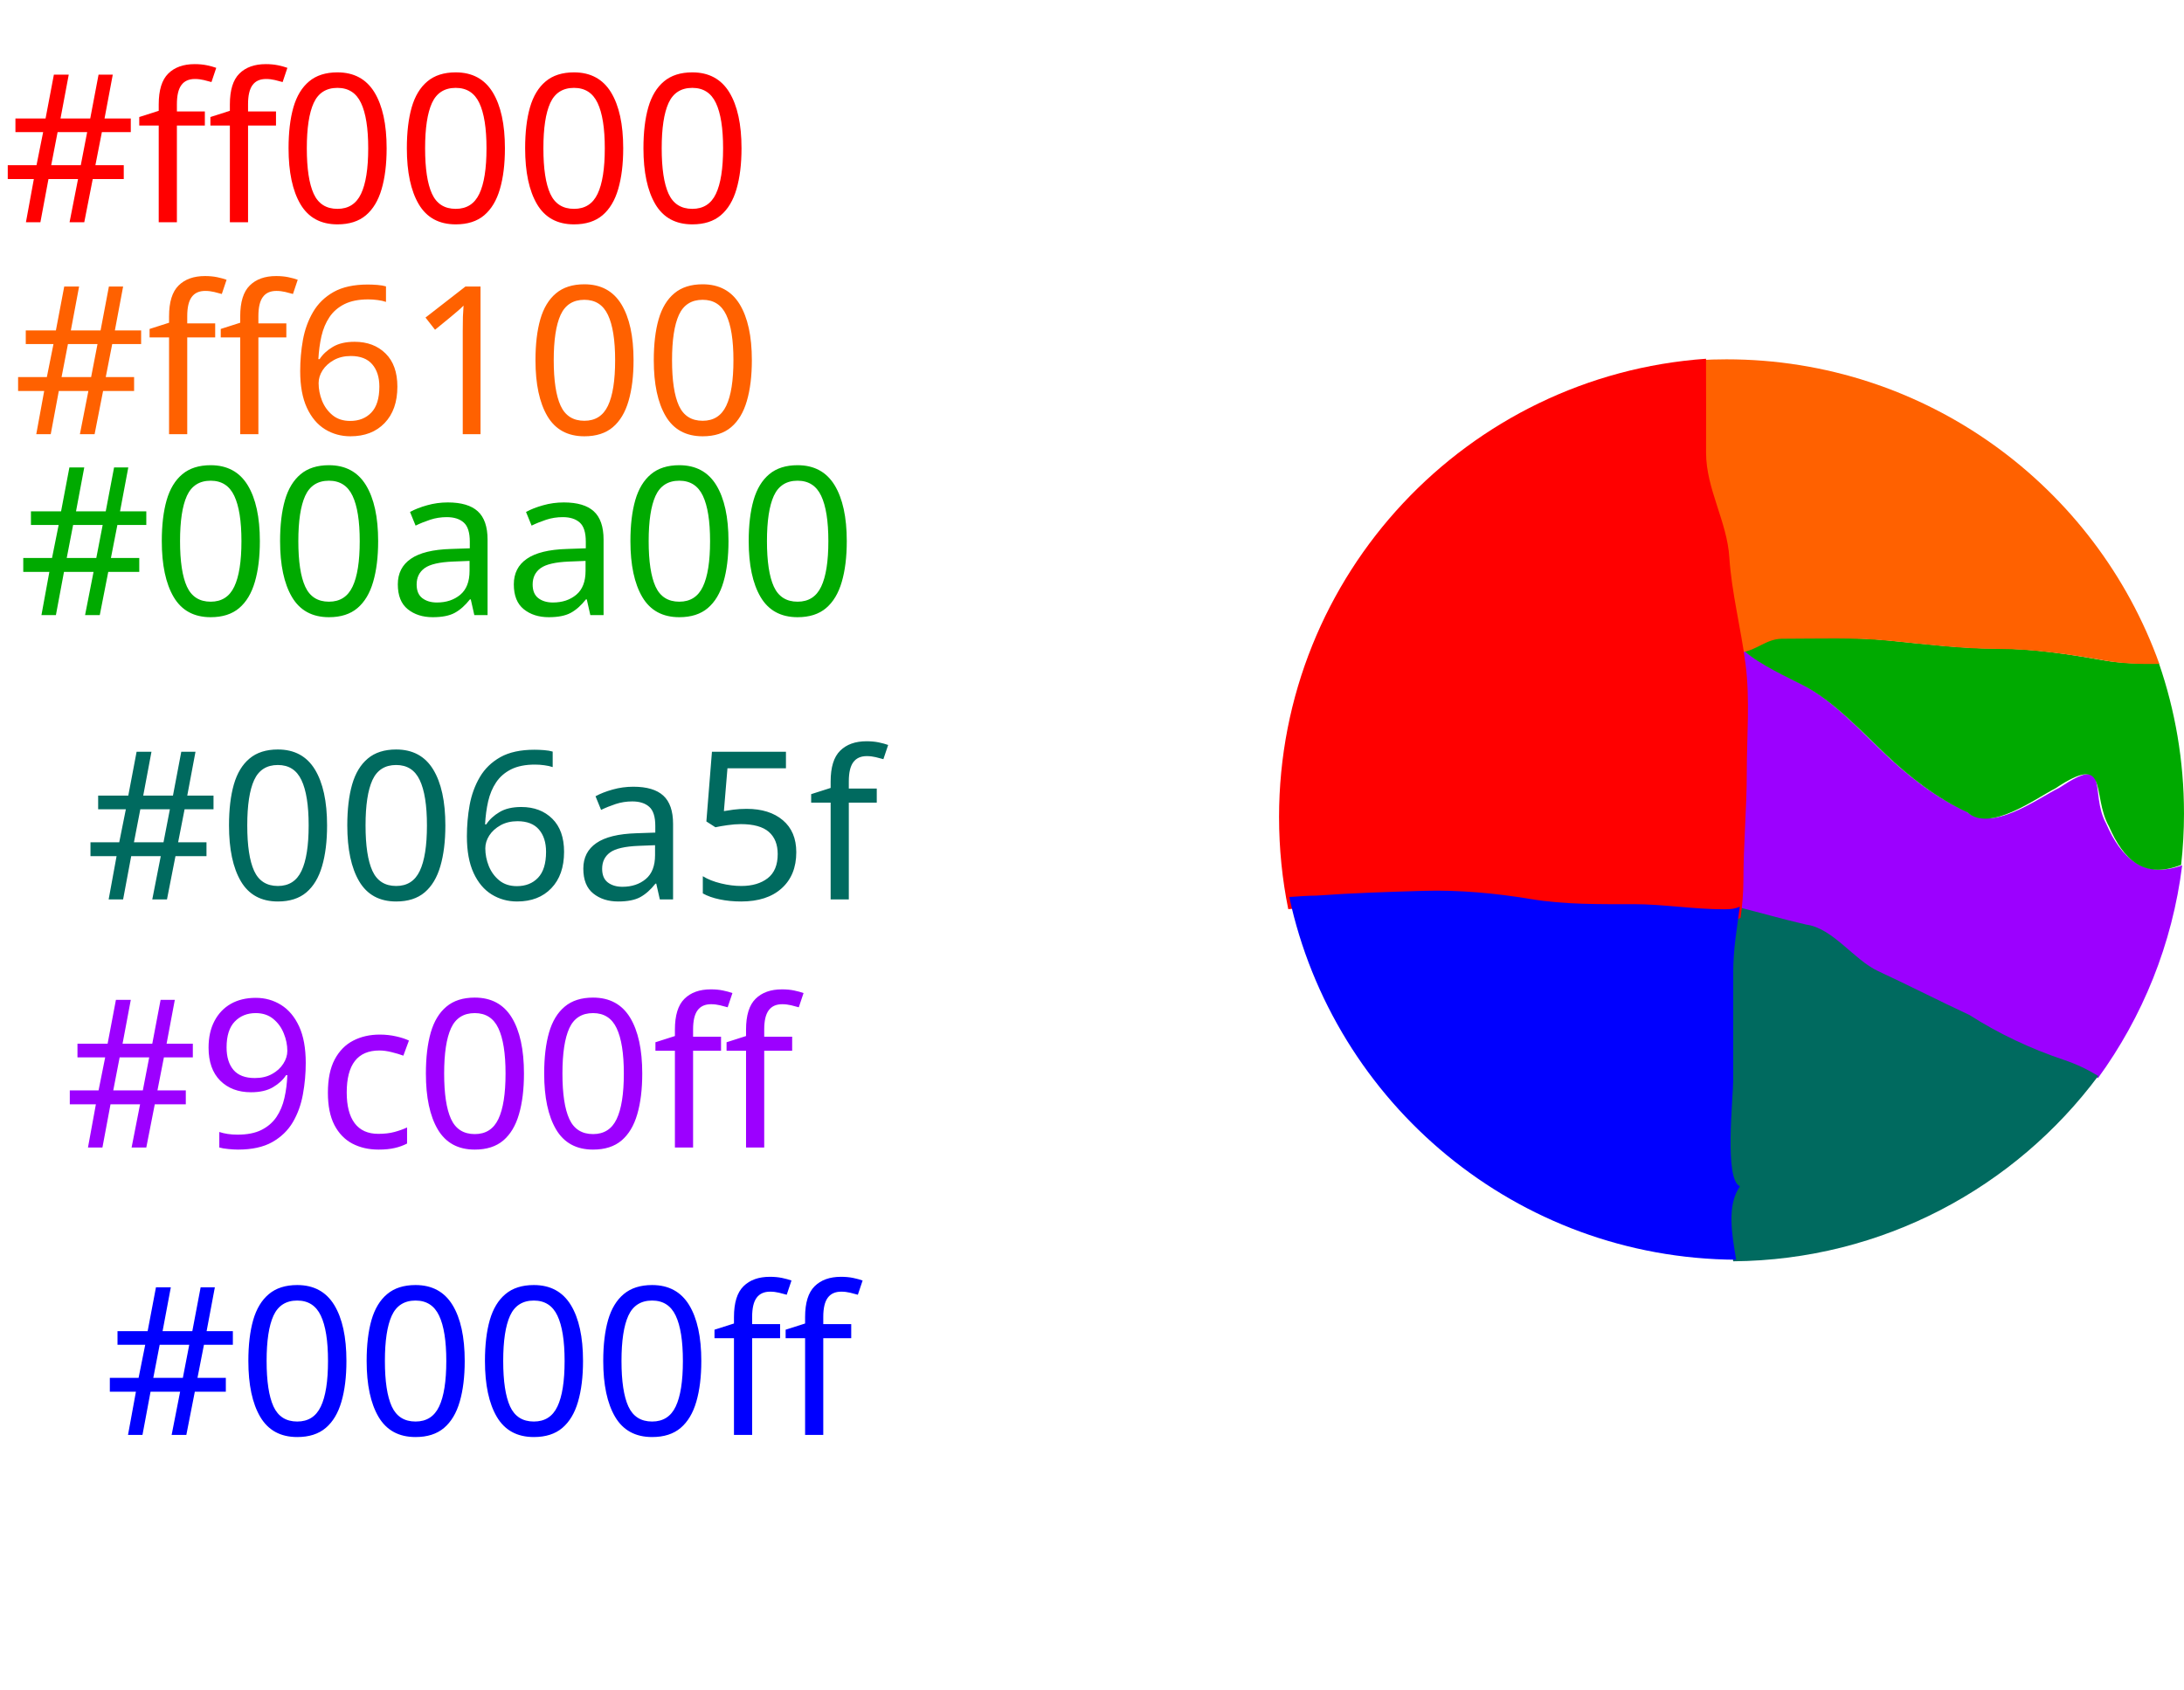
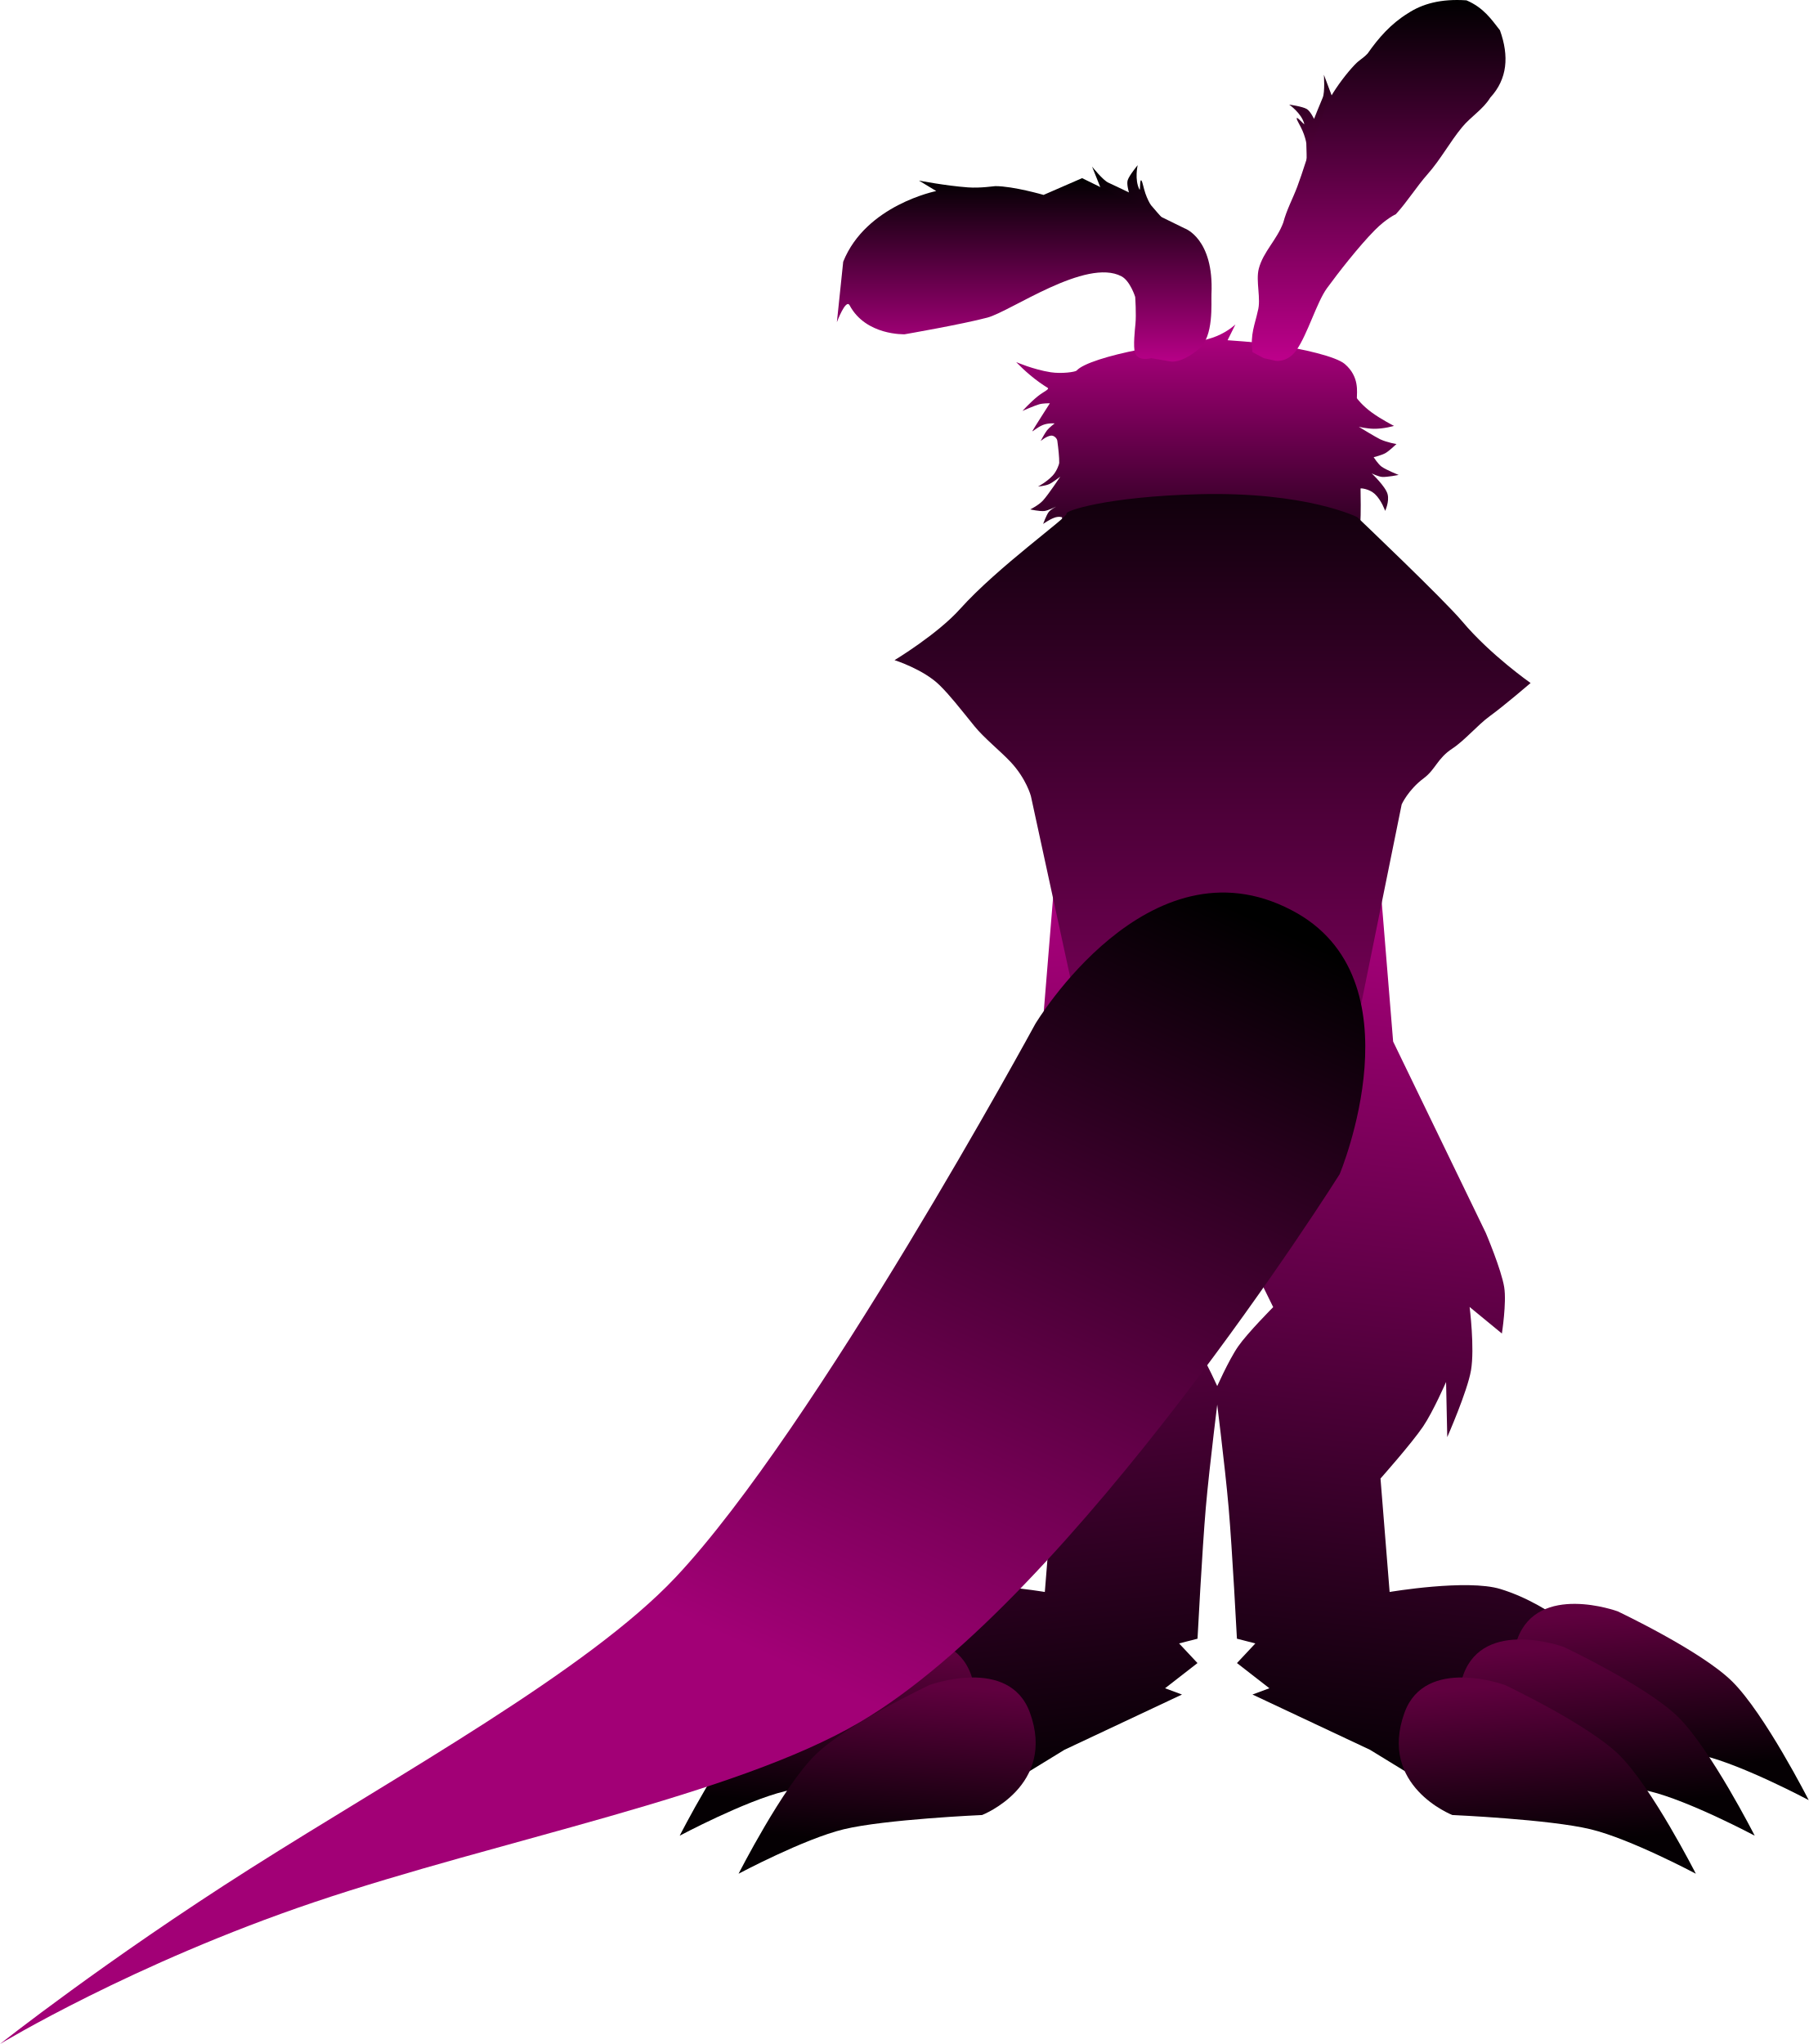
- <svg xmlns="http://www.w3.org/2000/svg" version="1.1" width="211.212" height="163.456" viewBox="0,0,211.212,163.456">
-   <g transform="translate(-72.40064,-101.6709)">
-     <g stroke-miterlimit="10">
-       <path d="M275.296,205.961c-1.056,-0.653 -2.193,-1.205 -3.474,-1.632c-3.141,-1.047 -6.244,-2.524 -9.037,-4.3c-2.967,-1.388 -5.892,-2.88 -8.88,-4.27c-2.438,-1.131 -4.348,-4.121 -7.056,-4.53c-2.19,-0.507 -4.378,-1.13 -6.562,-1.686c-0.058,-0.144 -0.231,-0.144 -0.231,-0.144l-0.037,0.004c0.142,-1.137 0.248,-2.273 0.249,-3.413c0.002,-3.502 0.327,-6.966 0.327,-10.48c0,-3.455 0.316,-7.098 -0.12,-10.527c-0.042,-0.332 -0.089,-0.664 -0.14,-0.998l0.216,0.228c0.026,-0 0.052,-0.001 0.078,-0.002c1.523,1.494 4.517,2.869 6.039,3.659c2.839,1.415 5.598,4.412 7.882,6.592c2.254,2.15 5.057,4.4 8.008,5.69c2.467,2.111 6.863,-1.225 9.015,-2.288c5.053,-3.366 2.842,0.448 4.514,3.483c1.457,3.353 3.654,5.344 7.348,4.033c-0.949,7.629 -3.831,14.658 -8.141,20.581z" fill="#9c00ff" stroke="#000000" stroke-width="0" />
-       <path d="M283.612,180.347c0,1.686 -0.094,3.351 -0.277,4.989c-3.608,1.401 -5.575,-0.508 -6.966,-3.697c-1.758,-3.136 0.129,-7.259 -5.214,-3.694c-1.882,0.951 -6.334,4.285 -8.494,2.3c-2.927,-1.321 -5.679,-3.481 -7.934,-5.631c-2.328,-2.219 -5.114,-5.228 -8,-6.676c-1.347,-0.698 -4.131,-1.96 -5.656,-3.304c1.196,-0.305 2.071,-1.246 3.42,-1.216c3.485,0 6.996,-0.146 10.466,0.198c3.449,0.342 7.036,0.786 10.462,0.786c3.432,0 6.97,0.528 10.352,1.133c1.739,0.31 3.578,0.347 5.421,0.311c1.567,4.545 2.419,9.424 2.419,14.502z" fill="#00aa00" stroke="#000000" stroke-width="0" />
-       <path d="M240.017,223.68c-0.301,-2.416 -0.678,-4.758 0.217,-7.253c-1.663,-1.166 -0.633,-8.076 -0.633,-10.127c0,-3.5 -0.004,-7 0.002,-10.5c0.003,-2.169 0.376,-4.307 0.661,-6.44c2.267,0.572 4.538,1.226 6.813,1.749c2.583,0.345 4.605,3.404 6.937,4.491c2.977,1.384 5.892,2.878 8.85,4.255c2.812,1.796 5.953,3.28 9.119,4.336c1.229,0.41 2.321,0.938 3.335,1.561c-8.034,10.787 -20.845,17.807 -35.301,17.927z" fill="#006a5f" stroke="#000000" stroke-width="0" />
-       <path d="M239.361,136.429c19.292,0 35.714,12.288 41.867,29.464c-1.756,0.03 -3.505,-0.014 -5.16,-0.309c-3.413,-0.605 -6.978,-1.141 -10.44,-1.141c-3.409,-0 -6.98,-0.443 -10.412,-0.784c-3.486,-0.346 -7.013,-0.201 -10.515,-0.201c-1.495,0.025 -2.47,1.149 -3.852,1.295c-0.201,-0.221 -0.361,-0.442 -0.468,-0.663c0,0 -0.059,-0.119 -0.178,-0.14c-0.465,-2.75 -1.082,-5.53 -1.254,-8.204c-0.235,-3.459 -2.25,-6.635 -2.25,-10.112c0,-3.042 0.012,-6.084 -0.005,-9.126c0.882,-0.052 1.772,-0.079 2.667,-0.079z" fill="#ff6100" stroke="#000000" stroke-width="0" />
-       <path d="M196.096,180.722c0,-23.489 18.216,-42.724 41.292,-44.348c0.016,3.031 0.005,6.062 0.005,9.093c0,3.497 2.043,6.675 2.251,10.144c0.216,3.367 1.133,6.893 1.571,10.323c0.437,3.406 0.116,7.032 0.116,10.464c0,3.514 -0.326,6.977 -0.327,10.479c-0.001,1.194 -0.117,2.386 -0.27,3.578c-0.555,0.277 -0.752,0.327 -1.591,0.327c-2.969,0 -5.896,-0.496 -8.724,-0.496c-3.342,0 -6.625,0.056 -9.925,-0.494c-3.396,-0.566 -6.974,-0.898 -10.426,-0.796c-3.47,0.102 -6.936,0.209 -10.399,0.463c-0.746,-0 -1.683,0.08 -2.682,0.155c-0.583,-2.873 -0.89,-5.847 -0.89,-8.893z" fill="#ff0000" stroke="#000000" stroke-width="0" />
-       <path d="M240.02,195.647c-0.006,3.5 -0.002,7 -0.002,10.5c0,1.699 -0.896,9.648 0.655,10.277c-1.285,1.824 -0.795,4.597 -0.369,7.104c-21.229,-0.117 -38.934,-15.113 -43.219,-35.089c0.946,-0.064 1.842,-0.132 2.6,-0.132c3.462,-0.252 6.927,-0.361 10.396,-0.463c3.42,-0.101 6.966,0.229 10.329,0.789c3.327,0.554 6.638,0.5 10.007,0.5c2.823,0 5.759,0.496 8.724,0.496c0.727,0 1.061,-0.06 1.515,-0.251c-0.282,2.076 -0.634,4.158 -0.638,6.268z" fill="#0000ff" stroke="#000000" stroke-width="0" />
-       <text transform="translate(72.65064,123.1709) scale(0.5,0.5)" font-size="40" xml:space="preserve" fill="#ff0000" stroke="none" stroke-width="1" font-family="Sans Serif" font-weight="normal" text-anchor="start">
-         <tspan x="0" dy="0">#ff0000</tspan>
-       </text>
-       <text transform="translate(73.65065,143.6709) scale(0.5,0.5)" font-size="40" xml:space="preserve" fill="#ff6100" stroke="none" stroke-width="1" font-family="Sans Serif" font-weight="normal" text-anchor="start">
-         <tspan x="0" dy="0">#ff6100</tspan>
-       </text>
-       <text transform="translate(74.15064,161.1709) scale(0.5,0.5)" font-size="40" xml:space="preserve" fill="#00aa00" stroke="none" stroke-width="1" font-family="Sans Serif" font-weight="normal" text-anchor="start">
-         <tspan x="0" dy="0">#00aa00</tspan>
-       </text>
-       <text transform="translate(80.65064,188.6709) scale(0.5,0.5)" font-size="40" xml:space="preserve" fill="#006a5f" stroke="none" stroke-width="1" font-family="Sans Serif" font-weight="normal" text-anchor="start">
-         <tspan x="0" dy="0">#006a5f</tspan>
-       </text>
-       <text transform="translate(78.65064,212.6709) scale(0.5,0.5)" font-size="40" xml:space="preserve" fill="#9c00ff" stroke="none" stroke-width="1" font-family="Sans Serif" font-weight="normal" text-anchor="start">
-         <tspan x="0" dy="0">#9c00ff</tspan>
-       </text>
-       <text transform="translate(82.52228,240.4765) scale(0.5,0.5)" font-size="40" xml:space="preserve" fill="#0000ff" stroke="none" stroke-width="1" font-family="Sans Serif" font-weight="normal" text-anchor="start">
-         <tspan x="0" dy="0">#0000ff</tspan>
-         <tspan x="0" dy="46.15px"> </tspan>
-       </text>
+ <svg xmlns="http://www.w3.org/2000/svg" version="1.1" width="335.115" height="378.64" viewBox="0,0,335.115,378.64">
+   <defs>
+     <linearGradient x1="343.749" y1="160.701" x2="325.65" y2="326.143" gradientUnits="userSpaceOnUse" id="color-1">
+       <stop offset="0" stop-color="#a8007b" />
+       <stop offset="1" stop-color="#000000" />
+     </linearGradient>
+     <linearGradient x1="391.876" y1="289.509" x2="394.016" y2="319.193" gradientUnits="userSpaceOnUse" id="color-2">
+       <stop offset="0" stop-color="#60003f" />
+       <stop offset="1" stop-color="#050003" />
+     </linearGradient>
+     <linearGradient x1="391.876" y1="289.509" x2="394.016" y2="319.193" gradientUnits="userSpaceOnUse" id="color-3">
+       <stop offset="0" stop-color="#93005f" />
+       <stop offset="1" stop-color="#47002e" />
+     </linearGradient>
+     <linearGradient x1="381.876" y1="296.1" x2="384.016" y2="325.784" gradientUnits="userSpaceOnUse" id="color-4">
+       <stop offset="0" stop-color="#60003f" />
+       <stop offset="1" stop-color="#050003" />
+     </linearGradient>
+     <linearGradient x1="381.876" y1="296.1" x2="384.016" y2="325.784" gradientUnits="userSpaceOnUse" id="color-5">
+       <stop offset="0" stop-color="#93005f" />
+       <stop offset="1" stop-color="#47002e" />
+     </linearGradient>
+     <linearGradient x1="370.967" y1="303.145" x2="373.107" y2="332.83" gradientUnits="userSpaceOnUse" id="color-6">
+       <stop offset="0" stop-color="#60003f" />
+       <stop offset="1" stop-color="#050003" />
+     </linearGradient>
+     <linearGradient x1="370.967" y1="303.145" x2="373.107" y2="332.83" gradientUnits="userSpaceOnUse" id="color-7">
+       <stop offset="0" stop-color="#93005f" />
+       <stop offset="1" stop-color="#47002e" />
+     </linearGradient>
+     <linearGradient x1="263.83" y1="160.701" x2="281.929" y2="326.143" gradientUnits="userSpaceOnUse" id="color-8">
+       <stop offset="0" stop-color="#a8007b" />
+       <stop offset="1" stop-color="#000000" />
+     </linearGradient>
+     <linearGradient x1="215.703" y1="289.509" x2="213.563" y2="319.193" gradientUnits="userSpaceOnUse" id="color-9">
+       <stop offset="0" stop-color="#60003f" />
+       <stop offset="1" stop-color="#050003" />
+     </linearGradient>
+     <linearGradient x1="215.703" y1="289.509" x2="213.563" y2="319.193" gradientUnits="userSpaceOnUse" id="color-10">
+       <stop offset="0" stop-color="#93005f" />
+       <stop offset="1" stop-color="#47002e" />
+     </linearGradient>
+     <linearGradient x1="225.703" y1="296.1" x2="223.563" y2="325.784" gradientUnits="userSpaceOnUse" id="color-11">
+       <stop offset="0" stop-color="#60003f" />
+       <stop offset="1" stop-color="#050003" />
+     </linearGradient>
+     <linearGradient x1="225.703" y1="296.1" x2="223.563" y2="325.784" gradientUnits="userSpaceOnUse" id="color-12">
+       <stop offset="0" stop-color="#93005f" />
+       <stop offset="1" stop-color="#47002e" />
+     </linearGradient>
+     <linearGradient x1="236.612" y1="303.145" x2="234.472" y2="332.83" gradientUnits="userSpaceOnUse" id="color-13">
+       <stop offset="0" stop-color="#60003f" />
+       <stop offset="1" stop-color="#050003" />
+     </linearGradient>
+     <linearGradient x1="236.612" y1="303.145" x2="234.472" y2="332.83" gradientUnits="userSpaceOnUse" id="color-14">
+       <stop offset="0" stop-color="#93005f" />
+       <stop offset="1" stop-color="#47002e" />
+     </linearGradient>
+     <linearGradient x1="320.743" y1="6.17" x2="322.634" y2="23.683" gradientUnits="userSpaceOnUse" id="color-15">
+       <stop offset="0" stop-color="#240019" />
+       <stop offset="1" stop-color="#5c0042" />
+     </linearGradient>
+     <linearGradient x1="284.925" y1="21.149" x2="290.765" y2="35.748" gradientUnits="userSpaceOnUse" id="color-16">
+       <stop offset="0" stop-color="#000000" />
+       <stop offset="1" stop-color="#2b0020" />
+     </linearGradient>
+     <linearGradient x1="301.974" y1="52.116" x2="301.974" y2="102.798" gradientUnits="userSpaceOnUse" id="color-17">
+       <stop offset="0" stop-color="#b40084" />
+       <stop offset="1" stop-color="#000000" />
+     </linearGradient>
+     <linearGradient x1="310.536" y1="77.954" x2="310.536" y2="184.389" gradientUnits="userSpaceOnUse" id="color-18">
+       <stop offset="0" stop-color="#0b0008" />
+       <stop offset="1" stop-color="#780058" />
+     </linearGradient>
+     <linearGradient x1="310.536" y1="77.954" x2="310.536" y2="184.389" gradientUnits="userSpaceOnUse" id="color-19">
+       <stop offset="0" stop-color="#ad007f" />
+       <stop offset="1" stop-color="#0b0008" />
+     </linearGradient>
+     <linearGradient x1="333.7" y1="-7.981" x2="333.7" y2="58.877" gradientUnits="userSpaceOnUse" id="color-20">
+       <stop offset="0" stop-color="#000000" />
+       <stop offset="1" stop-color="#bd008b" />
+     </linearGradient>
+     <linearGradient x1="268.038" y1="25.017" x2="268.038" y2="59.008" gradientUnits="userSpaceOnUse" id="color-21">
+       <stop offset="0" stop-color="#000000" />
+       <stop offset="1" stop-color="#b70087" />
+     </linearGradient>
+     <linearGradient x1="313.854" y1="163.489" x2="246.67" y2="310.812" gradientUnits="userSpaceOnUse" id="color-22">
+       <stop offset="0" stop-color="#000000" />
+       <stop offset="1" stop-color="#a20076" />
+     </linearGradient>
+     <linearGradient x1="313.854" y1="163.489" x2="246.67" y2="310.812" gradientUnits="userSpaceOnUse" id="color-23">
+       <stop offset="0" stop-color="#a8007b" />
+       <stop offset="1" stop-color="#000000" />
+     </linearGradient>
+   </defs>
+   <g transform="translate(-78.26361,7.9812)">
+     <g data-paper-data="{&quot;isPaintingLayer&quot;:true}" fill-rule="nonzero" stroke-miterlimit="10" stroke-dasharray="" stroke-dashoffset="0" style="mix-blend-mode: normal">
+       <g stroke-width="0" stroke-linecap="round" stroke-linejoin="miter">
+         <g data-paper-data="{&quot;index&quot;:null}">
+           <path d="M333.514,149.864l2.87,35.094l17.174,35.464c0,0 2.882,6.774 3.406,10.054c0.459,2.874 -0.431,8.568 -0.431,8.568l-5.979,-4.915c0,0 0.965,7.613 0.254,11.75c-0.667,3.883 -4.396,12.359 -4.396,12.359l-0.219,-10.216c0,0 -2.411,5.532 -4.272,8.271c-2.148,3.162 -7.877,9.615 -7.877,9.615l1.689,21.015c0,0 14.352,-2.438 20.536,-0.545c9.906,3.033 17.647,10.96 17.647,10.96l-28.097,27.225l-13.728,-8.408l-21.771,-10.235l3.135,-1.161l-6.006,-4.667l3.406,-3.638l-3.413,-0.875c0,0 -0.862,-16.493 -1.535,-24.271c-0.655,-7.567 -2.45,-21.78 -2.45,-21.78c0,0 2.408,-5.5 4.223,-8.106c1.751,-2.514 6.481,-7.265 6.481,-7.265l-19.271,-39.202l2.723,-24.891" fill="url(#color-1)" stroke="#000000" />
+           <path d="M377.984,290.51c0,0 15.462,7.303 21.208,12.98c6.038,5.965 14.187,21.99 14.187,21.99c0,0 -12.127,-6.461 -19.499,-8.238c-7.657,-1.846 -25.618,-2.638 -25.618,-2.638c0,0 -13.815,-5.373 -8.855,-18.978c3.833,-10.512 18.576,-5.116 18.576,-5.116z" data-paper-data="{&quot;index&quot;:null}" fill="url(#color-2)" stroke="url(#color-3)" />
+           <path d="M367.984,297.101c0,0 15.462,7.303 21.208,12.98c6.038,5.965 14.187,21.99 14.187,21.99c0,0 -12.127,-6.461 -19.499,-8.238c-7.657,-1.846 -25.618,-2.638 -25.618,-2.638c0,0 -13.815,-5.373 -8.855,-18.978c3.833,-10.512 18.576,-5.116 18.576,-5.116z" data-paper-data="{&quot;index&quot;:null}" fill="url(#color-4)" stroke="url(#color-5)" />
+           <path d="M357.075,304.147c0,0 15.462,7.303 21.208,12.98c6.038,5.965 14.187,21.99 14.187,21.99c0,0 -12.127,-6.461 -19.499,-8.238c-7.657,-1.846 -25.618,-2.638 -25.618,-2.638c0,0 -13.815,-5.373 -8.855,-18.978c3.833,-10.512 18.576,-5.116 18.576,-5.116z" data-paper-data="{&quot;index&quot;:null}" fill="url(#color-6)" stroke="url(#color-7)" />
+         </g>
+         <g>
+           <path d="M309.969,170.065l2.723,24.891l-19.271,39.202c0,0 4.73,4.751 6.481,7.265c1.815,2.606 4.223,8.106 4.223,8.106c0,0 -1.795,14.213 -2.45,21.78c-0.673,7.778 -1.535,24.271 -1.535,24.271l-3.413,0.875l3.406,3.638l-6.006,4.667l3.135,1.161l-21.771,10.235l-13.728,8.408l-28.097,-27.225c0,0 7.741,-7.927 17.647,-10.96c6.183,-1.893 20.536,0.545 20.536,0.545l1.689,-21.015c0,0 -5.73,-6.453 -7.877,-9.615c-1.861,-2.739 -4.272,-8.271 -4.272,-8.271l-0.219,10.216c0,0 -3.729,-8.476 -4.396,-12.359c-0.711,-4.137 0.254,-11.75 0.254,-11.75l-5.979,4.915c0,0 -0.89,-5.694 -0.431,-8.568c0.524,-3.28 3.406,-10.054 3.406,-10.054l17.174,-35.464l2.87,-35.094" fill="url(#color-8)" stroke="#000000" />
+           <path d="M248.172,295.626c4.961,13.605 -8.855,18.978 -8.855,18.978c0,0 -17.961,0.792 -25.618,2.638c-7.371,1.777 -19.499,8.238 -19.499,8.238c0,0 8.149,-16.025 14.187,-21.99c5.746,-5.677 21.208,-12.98 21.208,-12.98c0,0 14.743,-5.396 18.576,5.116z" data-paper-data="{&quot;index&quot;:null}" fill="url(#color-9)" stroke="url(#color-10)" />
+           <path d="M258.172,302.217c4.961,13.605 -8.855,18.978 -8.855,18.978c0,0 -17.961,0.792 -25.618,2.638c-7.371,1.777 -19.499,8.238 -19.499,8.238c0,0 8.149,-16.025 14.187,-21.99c5.746,-5.677 21.208,-12.98 21.208,-12.98c0,0 14.743,-5.396 18.576,5.116z" data-paper-data="{&quot;index&quot;:null}" fill="url(#color-11)" stroke="url(#color-12)" />
+           <path d="M269.081,309.263c4.961,13.605 -8.855,18.978 -8.855,18.978c0,0 -17.961,0.792 -25.618,2.638c-7.371,1.777 -19.499,8.238 -19.499,8.238c0,0 8.149,-16.025 14.187,-21.99c5.746,-5.677 21.208,-12.98 21.208,-12.98c0,0 14.743,-5.396 18.576,5.116z" data-paper-data="{&quot;index&quot;:null}" fill="url(#color-13)" stroke="url(#color-14)" />
+         </g>
+       </g>
+       <path d="M320.353,23.929c0,0 0.052,-2.782 -0.057,-5.355c-0.015,-0.341 -0.315,-1.455 -0.705,-2.341c-0.466,-1.056 -1.035,-1.899 -1.07,-2.247c-0.06,-0.597 1.497,1.358 1.399,0.979c-0.512,-1.985 -2.8,-3.572 -2.8,-3.572c0,0 2.421,0.333 3.256,0.813c0.662,0.381 1.356,1.839 1.356,1.839c0,0 1.067,-2.707 1.601,-3.931c0.447,-1.024 0.222,-4.248 0.222,-4.248l1.886,5.021" data-paper-data="{&quot;index&quot;:null}" fill="url(#color-15)" stroke="#000000" stroke-width="0" stroke-linecap="round" stroke-linejoin="miter" />
+       <path d="M282.586,27.839l-1.984,-4.961c0,0 2,2.524 3.016,2.977c1.216,0.542 3.818,1.817 3.818,1.817c0,0 -0.468,-1.539 -0.237,-2.264c0.292,-0.914 1.85,-2.785 1.85,-2.785c0,0 -0.618,2.704 0.338,4.509c0.182,0.344 0.015,-2.14 0.372,-1.66c0.207,0.279 0.354,1.282 0.721,2.372c0.308,0.914 0.835,1.936 1.053,2.197c1.647,1.967 3.554,3.979 3.554,3.979" data-paper-data="{&quot;index&quot;:null}" fill="url(#color-16)" stroke="#000000" stroke-width="0" stroke-linecap="round" stroke-linejoin="miter" />
+       <path d="M274.517,77.765c0.022,-1.007 -0.158,-2.646 -0.357,-4.117c-0.054,-0.395 -0.576,-0.999 -1.176,-0.931c-0.873,0.098 -1.911,1.009 -1.911,1.009c0,0 0.746,-1.439 1.19,-1.999c0.42,-0.529 1.406,-1.271 1.406,-1.271c0,0 -1.161,-0.112 -2.166,0.284c-1.078,0.426 -2.003,1.355 -1.959,1.127c0.023,-0.12 3.241,-5.145 3.241,-5.145c0,0 -1.232,-0.019 -1.961,0.185c-0.919,0.256 -3.116,1.232 -3.116,1.232c0,0 1.434,-1.581 2.804,-2.688c1.11,-0.897 2.272,-1.328 1.859,-1.589c-0.513,-0.324 -1.034,-0.665 -1.526,-1.017c-2.457,-1.758 -4.301,-3.754 -4.301,-3.754c0,0 3.175,1.388 6.398,1.886c2.032,0.314 4.574,-0.054 4.804,-0.314c1.154,-1.308 6.042,-2.811 11.602,-3.885c4.912,-0.949 7.134,-0.995 9.156,-1.173c0.162,-0.014 3.093,-0.466 5.144,-1.304c2.197,-0.898 3.518,-2.185 3.518,-2.185l-1.456,2.927c0,0 5.253,0.349 8.106,0.751c6.061,0.854 12.04,2.316 13.601,3.646c2.778,2.367 2.227,5.266 2.247,6.313c0.002,0.105 1.074,1.435 2.688,2.623c1.815,1.336 4.196,2.538 4.196,2.538c0,0 -1.896,0.569 -3.806,0.534c-1.179,-0.022 -2.718,-0.364 -2.718,-0.364c0,0 3.267,1.995 3.971,2.316c1.379,0.63 3.005,0.868 3.005,0.868c0,0 -1.317,1.268 -2.021,1.675c-0.703,0.407 -2.2,0.767 -2.2,0.767c0,0 0.807,1.285 1.485,1.768c0.832,0.592 3.14,1.524 3.14,1.524c0,0 -2.132,0.419 -3.033,0.366c-0.725,-0.043 -1.962,-0.659 -1.962,-0.659c0,0 2.584,2.433 2.949,3.859c0.355,1.387 -0.452,3.086 -0.452,3.086c0,0 -0.687,-1.988 -1.907,-3.12c-1.047,-0.971 -2.654,-1.12 -2.654,-1.016c-0.009,3.196 0.518,10.571 -2.17,13.589c-5.559,6.244 -20.03,6.672 -25.897,6.69c-2.808,0.009 -7.352,-0.488 -12.379,-1.265c-1.942,-0.3 -3.525,-0.762 -5.438,-1.249c-2.3,-0.586 -4.872,-1.278 -6.388,-2.688c-1.52,-1.414 -1.766,-2.705 -2.128,-4.566c-0.283,-1.453 -0.817,-3.379 -0.902,-5.16c-0.004,-0.079 -0.668,-0.224 -1.417,0.048c-0.974,0.353 -2.092,1.159 -2.092,1.159c0,0 0.596,-1.632 1.025,-2.201c0.372,-0.493 1.403,-1.016 1.403,-1.016c0,0 -1.532,0.752 -2.194,0.824c-0.879,0.096 -2.617,-0.299 -2.617,-0.299c0,0 1.549,-0.768 2.354,-1.646c1.005,-1.097 3.211,-4.426 3.211,-4.426c0,0 -1.451,1.119 -2.07,1.394c-0.739,0.329 -2.068,0.448 -2.068,0.448c0,0 1.604,-0.827 2.739,-2.051c0.752,-0.81 1.196,-2.099 1.202,-2.34z" fill="url(#color-17)" stroke="none" stroke-width="0" stroke-linecap="butt" stroke-linejoin="miter" />
+       <path d="M361.855,118.544c0,0 -4.932,4.233 -7.586,6.154c-2.185,1.581 -4.64,4.499 -6.911,5.985c-2.798,1.832 -3.115,3.876 -5.292,5.493c-2.892,2.148 -4.098,4.852 -4.098,4.852l-10.498,51.741c0,0 -1.716,5.766 -10.12,9.011c-5.377,2.076 -10.451,2.567 -16.679,2.547c-7.509,-0.024 -8.026,-0.62 -12.248,-2.303c-5.958,-2.376 -7.405,-8.415 -7.405,-8.415l-11.751,-54.127c0,0 -0.851,-3.239 -3.792,-6.352c-1.938,-2.051 -4.89,-4.403 -6.64,-6.562c-3.116,-3.844 -4.5,-5.645 -6.432,-7.57c-2.994,-2.984 -8.399,-4.691 -8.399,-4.691c0,0 7.915,-4.764 12.14,-9.48c7.035,-7.852 20.205,-17.177 19.722,-17.659c-0.454,-0.453 7.396,-3.172 24.651,-3.6c19.828,-0.492 29.219,4.252 29.219,4.252c0,0 16.036,15.25 19.437,19.296c5.244,6.24 12.682,11.428 12.682,11.428z" fill="url(#color-18)" stroke="url(#color-19)" stroke-width="0" stroke-linecap="round" stroke-linejoin="miter" />
+       <path d="M310.318,57.241c-0.46,-3.268 0.507,-5.27 0.979,-7.555c0.678,-2.267 -0.411,-5.575 0.197,-7.897c0.827,-3.156 3.368,-5.345 4.54,-8.555c0.612,-2.329 1.759,-4.429 2.578,-6.601c1.086,-2.883 1.886,-5.8 2.96,-8.633c1.243,-2.514 1.872,-5.65 3.243,-8.029c1.143,-1.984 2.976,-4.414 4.474,-5.978c0.922,-0.963 1.484,-1.118 2.373,-2.066c2.002,-2.863 4.294,-5.499 7.464,-7.448c2.655,-1.741 6.081,-2.726 10.851,-2.397c3.171,1.362 4.592,3.495 6.199,5.547c1.722,4.793 1.385,9.026 -1.796,12.475c-1.308,2.15 -3.584,3.511 -5.186,5.439c-2.281,2.745 -3.991,5.991 -6.421,8.735c-2.055,2.321 -3.776,5.121 -5.88,7.415c0,0 -1.758,0.791 -3.902,2.958c-2.986,3.019 -6.849,7.984 -8.886,10.784c-1.859,2.556 -3.583,8.512 -5.629,11.433c-1.644,2.348 -3.844,1.989 -3.844,1.989l-2.205,-0.491z" fill="url(#color-20)" stroke="none" stroke-width="0.9" stroke-linecap="round" stroke-linejoin="round" />
+       <path d="M291.557,58.36c0,0 -2.375,0.694 -2.989,-0.955c-0.401,-1.078 -0.007,-4.586 0.068,-5.334c0.183,-1.837 -0.042,-5.044 -0.042,-5.044c0,0 -0.923,-2.962 -2.536,-3.818c-6.553,-3.477 -20.521,6.488 -24.842,7.641c-4.628,1.235 -15.327,3.09 -15.327,3.09c0,0 -7.18,0.286 -10.203,-5.354c-0.709,-1.322 -2.365,3.116 -2.365,3.116c0,0 1.051,-10.091 1.172,-11.2c4.213,-10.513 17.236,-13.092 17.236,-13.092l-3.206,-1.942c0,0 4.923,0.958 9.07,1.262c2.343,0.171 4.822,-0.233 5.077,-0.233c3.373,0.003 8.947,1.628 8.947,1.628l7.14,-3.106l18.986,9.298c0,0 5.467,1.859 4.982,12.197c-0.076,1.626 0.477,7.821 -2.315,10.136c-3.47,2.878 -5.361,2.315 -5.361,2.315" fill="url(#color-21)" stroke="#000000" stroke-width="0" stroke-linecap="round" stroke-linejoin="miter" />
+       <path d="M78.264,370.659c0,0 19.542,-15.477 46.346,-32.481c27.533,-17.467 62.556,-36.697 78.817,-53.961c25.896,-27.492 66.649,-102.508 66.649,-102.508c0,0 20.907,-34.974 47.465,-21.097c24.202,12.536 8.929,48.929 8.929,48.929c0,0 -49.151,78.164 -88.889,101.5c-23.243,13.65 -66.784,21.768 -101.084,33.341c-33.617,11.343 -58.234,26.278 -58.234,26.278z" fill="url(#color-22)" stroke="url(#color-23)" stroke-width="0" stroke-linecap="round" stroke-linejoin="miter" />
    </g>
  </g>
</svg>
